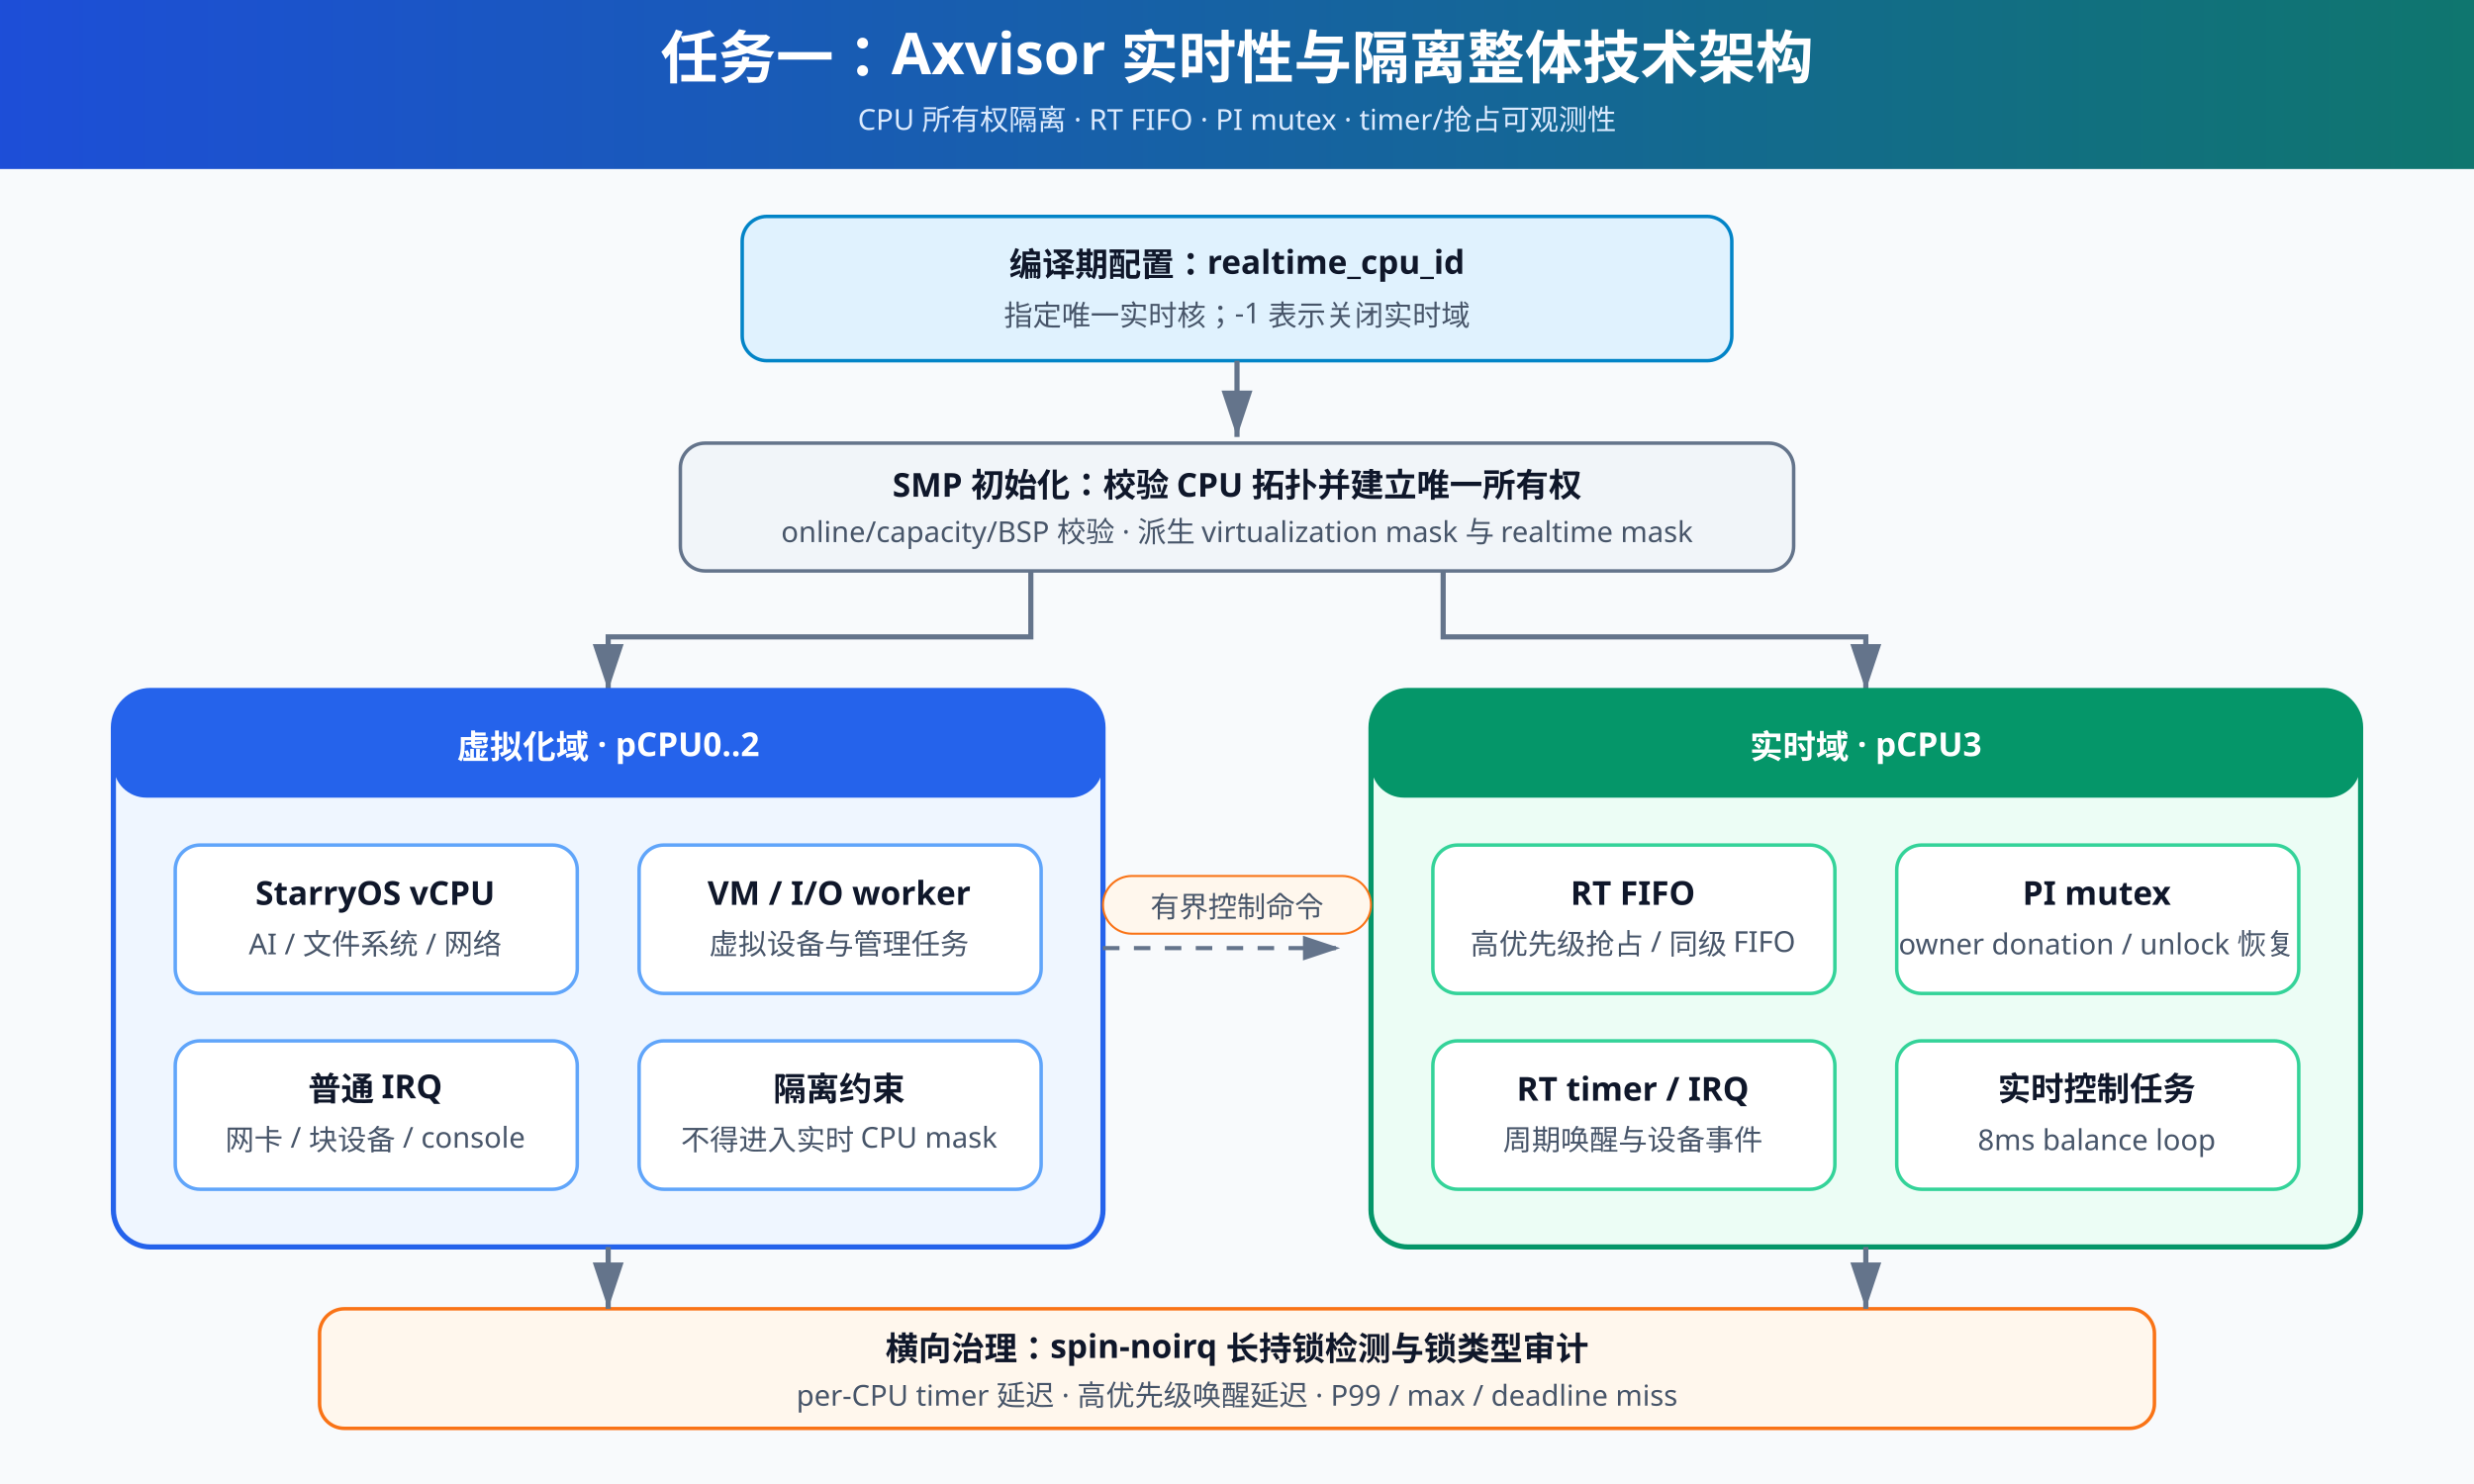
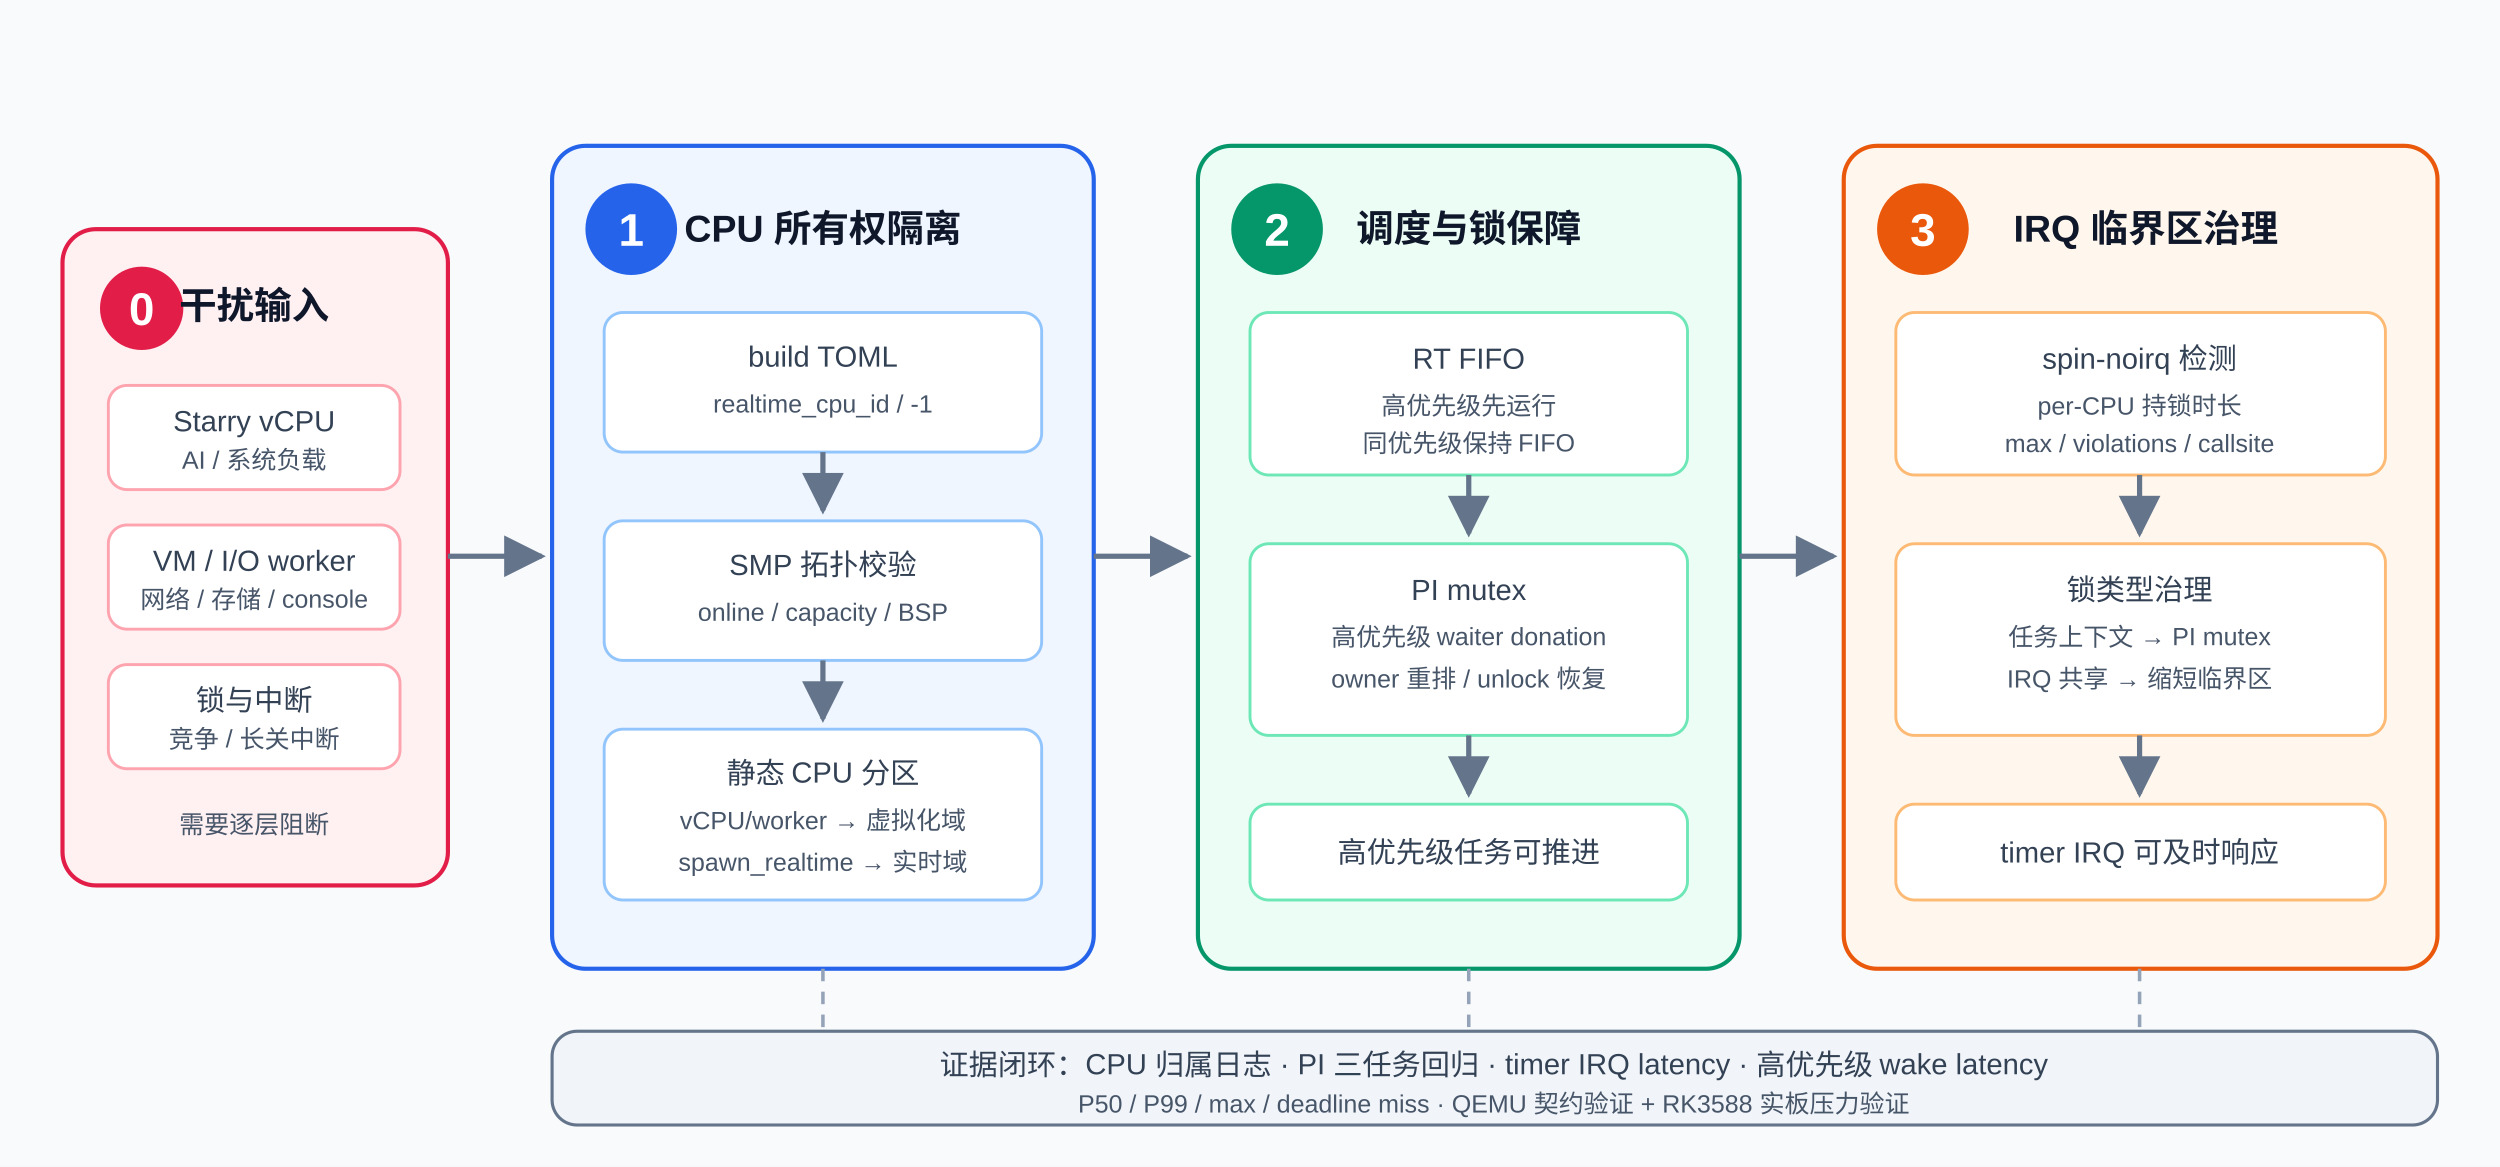
- <svg xmlns="http://www.w3.org/2000/svg" width="1200" height="720" viewBox="0 0 1200 720" role="img" aria-labelledby="title desc">
+ <svg xmlns="http://www.w3.org/2000/svg" width="1200" height="560" viewBox="0 0 1200 560" role="img" aria-labelledby="svg-title svg-desc">
  <defs>
-     <linearGradient id="header" x1="0" y1="0" x2="1" y2="0">
-       <stop offset="0" stop-color="#1d4ed8" />
-       <stop offset="1" stop-color="#0f766e" />
-     </linearGradient>
-     <marker id="arrow" markerWidth="10" markerHeight="10" refX="9" refY="3" orient="auto" markerUnits="strokeWidth">
-       <path d="M0,0 L0,6 L9,3 z" fill="#64748b" />
+     <marker id="arrow" viewBox="0 0 10 10" refX="9" refY="5" markerWidth="8" markerHeight="8" orient="auto">
+       <path d="M0 0 L10 5 L0 10 z" fill="#64748b" />
    </marker>
    <style>
-       .title { font: 700 28px sans-serif; fill: #fff; }
-       .subtitle { font: 14px sans-serif; fill: #dbeafe; }
-       .section { font: 700 21px sans-serif; fill: #0f172a; }
-       .label { font: 600 16px sans-serif; fill: #0f172a; }
-       .small { font: 14px sans-serif; fill: #475569; }
-       .white { font: 600 16px sans-serif; fill: #fff; }
-       .domain { stroke-width: 2.5; rx: 18; ry: 18; }
-       .card { stroke-width: 1.7; rx: 12; ry: 12; }
-       .arrow { stroke: #64748b; stroke-width: 2.5; fill: none; marker-end: url(#arrow); }
-       .dash { stroke: #64748b; stroke-width: 2; stroke-dasharray: 8 7; fill: none; marker-end: url(#arrow); }
+       .label { font: 700 18px Arial, "Noto Sans CJK SC", "Microsoft YaHei", sans-serif; fill: #0f172a; }
+       .body { font: 400 14px Arial, "Noto Sans CJK SC", "Microsoft YaHei", sans-serif; fill: #334155; }
+       .small { font: 400 12px Arial, "Noto Sans CJK SC", "Microsoft YaHei", sans-serif; fill: #475569; }
+       .step { font: 700 22px Arial, sans-serif; fill: #fff; }
+       .card { stroke-width: 2; rx: 16; ry: 16; }
+       .inner { fill: #fff; stroke-width: 1.4; rx: 9; ry: 9; }
+       .arrow { fill: none; stroke: #64748b; stroke-width: 2.5; marker-end: url(#arrow); }
+       .dash { fill: none; stroke: #94a3b8; stroke-width: 1.7; stroke-dasharray: 6 5; }
    </style>
  </defs>
-   <rect width="1200" height="720" fill="#f8fafc" />
-   <rect x="0" y="0" width="1200" height="82" fill="url(#header)" />
-   <text x="600" y="38" text-anchor="middle" class="title">任务一：Axvisor 实时性与隔离整体技术架构</text>
-   <text x="600" y="63" text-anchor="middle" class="subtitle">CPU 所有权隔离 · RT FIFO · PI mutex · timer/抢占可观测性</text>
-   <rect x="360" y="105" width="480" height="70" class="card" fill="#e0f2fe" stroke="#0284c7" />
-   <text x="600" y="134" text-anchor="middle" class="label">编译期配置：realtime_cpu_id</text>
-   <text x="600" y="158" text-anchor="middle" class="small">指定唯一实时核；-1 表示关闭实时域</text>
-   <path d="M600 175 V212" class="arrow" />
-   <rect x="330" y="215" width="540" height="62" class="card" fill="#f1f5f9" stroke="#64748b" />
-   <text x="600" y="241" text-anchor="middle" class="label">SMP 初始化：校验 CPU 拓扑并建立唯一所有权</text>
-   <text x="600" y="263" text-anchor="middle" class="small">online/capacity/BSP 校验 · 派生 virtualization mask 与 realtime mask</text>
-   <path d="M500 277 V309 H295 V335" class="arrow" />
-   <path d="M700 277 V309 H905 V335" class="arrow" />
-   <rect x="55" y="335" width="480" height="270" class="domain" fill="#eff6ff" stroke="#2563eb" />
-   <rect x="55" y="335" width="480" height="52" rx="16" ry="16" fill="#2563eb" />
-   <text x="295" y="368" text-anchor="middle" class="white">虚拟化域 · pCPU0..2</text>
-   <rect x="85" y="410" width="195" height="72" class="card" fill="#fff" stroke="#60a5fa" />
-   <text x="182" y="439" text-anchor="middle" class="label">StarryOS vCPU</text>
-   <text x="182" y="463" text-anchor="middle" class="small">AI / 文件系统 / 网络</text>
-   <rect x="310" y="410" width="195" height="72" class="card" fill="#fff" stroke="#60a5fa" />
-   <text x="407" y="439" text-anchor="middle" class="label">VM / I/O worker</text>
-   <text x="407" y="463" text-anchor="middle" class="small">虚拟设备与管理任务</text>
-   <rect x="85" y="505" width="195" height="72" class="card" fill="#fff" stroke="#60a5fa" />
-   <text x="182" y="534" text-anchor="middle" class="label">普通 IRQ</text>
-   <text x="182" y="558" text-anchor="middle" class="small">网卡 / 块设备 / console</text>
-   <rect x="310" y="505" width="195" height="72" class="card" fill="#fff" stroke="#60a5fa" />
-   <text x="407" y="534" text-anchor="middle" class="label">隔离约束</text>
-   <text x="407" y="558" text-anchor="middle" class="small">不得进入实时 CPU mask</text>
-   <rect x="665" y="335" width="480" height="270" class="domain" fill="#ecfdf5" stroke="#059669" />
-   <rect x="665" y="335" width="480" height="52" rx="16" ry="16" fill="#059669" />
-   <text x="905" y="368" text-anchor="middle" class="white">实时域 · pCPU3</text>
-   <rect x="695" y="410" width="195" height="72" class="card" fill="#fff" stroke="#34d399" />
-   <text x="792" y="439" text-anchor="middle" class="label">RT FIFO</text>
-   <text x="792" y="463" text-anchor="middle" class="small">高优先级抢占 / 同级 FIFO</text>
-   <rect x="920" y="410" width="195" height="72" class="card" fill="#fff" stroke="#34d399" />
-   <text x="1017" y="439" text-anchor="middle" class="label">PI mutex</text>
-   <text x="1017" y="463" text-anchor="middle" class="small">owner donation / unlock 恢复</text>
-   <rect x="695" y="505" width="195" height="72" class="card" fill="#fff" stroke="#34d399" />
-   <text x="792" y="534" text-anchor="middle" class="label">RT timer / IRQ</text>
-   <text x="792" y="558" text-anchor="middle" class="small">周期唤醒与设备事件</text>
-   <rect x="920" y="505" width="195" height="72" class="card" fill="#fff" stroke="#34d399" />
-   <text x="1017" y="534" text-anchor="middle" class="label">实时控制任务</text>
-   <text x="1017" y="558" text-anchor="middle" class="small">8ms balance loop</text>
-   <path d="M535 460 H650" class="dash" />
-   <rect x="535" y="425" width="130" height="28" rx="14" fill="#fff7ed" stroke="#f97316" />
-   <text x="600" y="445" text-anchor="middle" class="small">有界控制命令</text>
-   <rect x="155" y="635" width="890" height="58" class="card" fill="#fff7ed" stroke="#f97316" />
-   <text x="600" y="660" text-anchor="middle" class="label">横向治理：spin-noirq 长持锁检测与锁类型审计</text>
-   <text x="600" y="682" text-anchor="middle" class="small">per-CPU timer 延迟 · 高优先级唤醒延迟 · P99 / max / deadline miss</text>
-   <path d="M295 605 V635" class="arrow" />
-   <path d="M905 605 V635" class="arrow" />
+   <rect width="1200" height="560" fill="#f8fafc" />
+   <rect x="30" y="110" width="185" height="315" class="card" fill="#fff1f2" stroke="#e11d48" />
+   <circle cx="68" cy="148" r="20" fill="#e11d48" />
+   <text x="68" y="156" text-anchor="middle" class="step">0</text>
+   <text x="122" y="153" text-anchor="middle" class="label">干扰输入</text>
+   <rect x="52" y="185" width="140" height="50" class="inner" stroke="#fda4af" />
+   <text x="122" y="207" text-anchor="middle" class="body">Starry vCPU</text>
+   <text x="122" y="225" text-anchor="middle" class="small">AI / 系统负载</text>
+   <rect x="52" y="252" width="140" height="50" class="inner" stroke="#fda4af" />
+   <text x="122" y="274" text-anchor="middle" class="body">VM / I/O worker</text>
+   <text x="122" y="292" text-anchor="middle" class="small">网络 / 存储 / console</text>
+   <rect x="52" y="319" width="140" height="50" class="inner" stroke="#fda4af" />
+   <text x="122" y="341" text-anchor="middle" class="body">锁与中断</text>
+   <text x="122" y="359" text-anchor="middle" class="small">竞争 / 长关中断</text>
+   <text x="122" y="400" text-anchor="middle" class="small">需要逐层阻断</text>
+   <path d="M215 267 H260" class="arrow" />
+   <rect x="265" y="70" width="260" height="395" class="card" fill="#eff6ff" stroke="#2563eb" />
+   <circle cx="303" cy="110" r="22" fill="#2563eb" />
+   <text x="303" y="118" text-anchor="middle" class="step">1</text>
+   <text x="395" y="116" text-anchor="middle" class="label">CPU 所有权隔离</text>
+   <rect x="290" y="150" width="210" height="67" class="inner" stroke="#93c5fd" />
+   <text x="395" y="176" text-anchor="middle" class="body">build TOML</text>
+   <text x="395" y="198" text-anchor="middle" class="small">realtime_cpu_id / -1</text>
+   <path d="M395 217 V245" class="arrow" />
+   <rect x="290" y="250" width="210" height="67" class="inner" stroke="#93c5fd" />
+   <text x="395" y="276" text-anchor="middle" class="body">SMP 拓扑校验</text>
+   <text x="395" y="298" text-anchor="middle" class="small">online / capacity / BSP</text>
+   <path d="M395 317 V345" class="arrow" />
+   <rect x="290" y="350" width="210" height="82" class="inner" stroke="#93c5fd" />
+   <text x="395" y="376" text-anchor="middle" class="body">静态 CPU 分区</text>
+   <text x="395" y="398" text-anchor="middle" class="small">vCPU/worker → 虚拟化域</text>
+   <text x="395" y="418" text-anchor="middle" class="small">spawn_realtime → 实时域</text>
+   <path d="M525 267 H570" class="arrow" />
+   <rect x="575" y="70" width="260" height="395" class="card" fill="#ecfdf5" stroke="#059669" />
+   <circle cx="613" cy="110" r="22" fill="#059669" />
+   <text x="613" y="118" text-anchor="middle" class="step">2</text>
+   <text x="705" y="116" text-anchor="middle" class="label">调度与锁保障</text>
+   <rect x="600" y="150" width="210" height="78" class="inner" stroke="#6ee7b7" />
+   <text x="705" y="177" text-anchor="middle" class="body">RT FIFO</text>
+   <text x="705" y="199" text-anchor="middle" class="small">高优先级先运行</text>
+   <text x="705" y="217" text-anchor="middle" class="small">同优先级保持 FIFO</text>
+   <path d="M705 228 V256" class="arrow" />
+   <rect x="600" y="261" width="210" height="92" class="inner" stroke="#6ee7b7" />
+   <text x="705" y="288" text-anchor="middle" class="body">PI mutex</text>
+   <text x="705" y="310" text-anchor="middle" class="small">高优先级 waiter donation</text>
+   <text x="705" y="330" text-anchor="middle" class="small">owner 重排 / unlock 恢复</text>
+   <path d="M705 353 V381" class="arrow" />
+   <rect x="600" y="386" width="210" height="46" class="inner" stroke="#6ee7b7" />
+   <text x="705" y="414" text-anchor="middle" class="body">高优先级任务可推进</text>
+   <path d="M835 267 H880" class="arrow" />
+   <rect x="885" y="70" width="285" height="395" class="card" fill="#fff7ed" stroke="#ea580c" />
+   <circle cx="923" cy="110" r="22" fill="#ea580c" />
+   <text x="923" y="118" text-anchor="middle" class="step">3</text>
+   <text x="1030" y="116" text-anchor="middle" class="label">IRQ 临界区治理</text>
+   <rect x="910" y="150" width="235" height="78" class="inner" stroke="#fdba74" />
+   <text x="1027" y="177" text-anchor="middle" class="body">spin-noirq 检测</text>
+   <text x="1027" y="199" text-anchor="middle" class="small">per-CPU 持锁时长</text>
+   <text x="1027" y="217" text-anchor="middle" class="small">max / violations / callsite</text>
+   <path d="M1027 228 V256" class="arrow" />
+   <rect x="910" y="261" width="235" height="92" class="inner" stroke="#fdba74" />
+   <text x="1027" y="288" text-anchor="middle" class="body">锁类型治理</text>
+   <text x="1027" y="310" text-anchor="middle" class="small">任务上下文 → PI mutex</text>
+   <text x="1027" y="330" text-anchor="middle" class="small">IRQ 共享 → 缩短临界区</text>
+   <path d="M1027 353 V381" class="arrow" />
+   <rect x="910" y="386" width="235" height="46" class="inner" stroke="#fdba74" />
+   <text x="1027" y="414" text-anchor="middle" class="body">timer IRQ 可及时响应</text>
+   <path d="M395 465 V495 M705 465 V495 M1027 465 V495" class="dash" />
+   <rect x="265" y="495" width="905" height="45" rx="12" fill="#f1f5f9" stroke="#64748b" stroke-width="1.5" />
+   <text x="717" y="516" text-anchor="middle" class="body">证据闭环：CPU 归属日志 · PI 三任务回归 · timer IRQ latency · 高优先级 wake latency</text>
+   <text x="717" y="534" text-anchor="middle" class="small">P50 / P99 / max / deadline miss · QEMU 契约验证 + RK3588 实板压力验证</text>
</svg>
